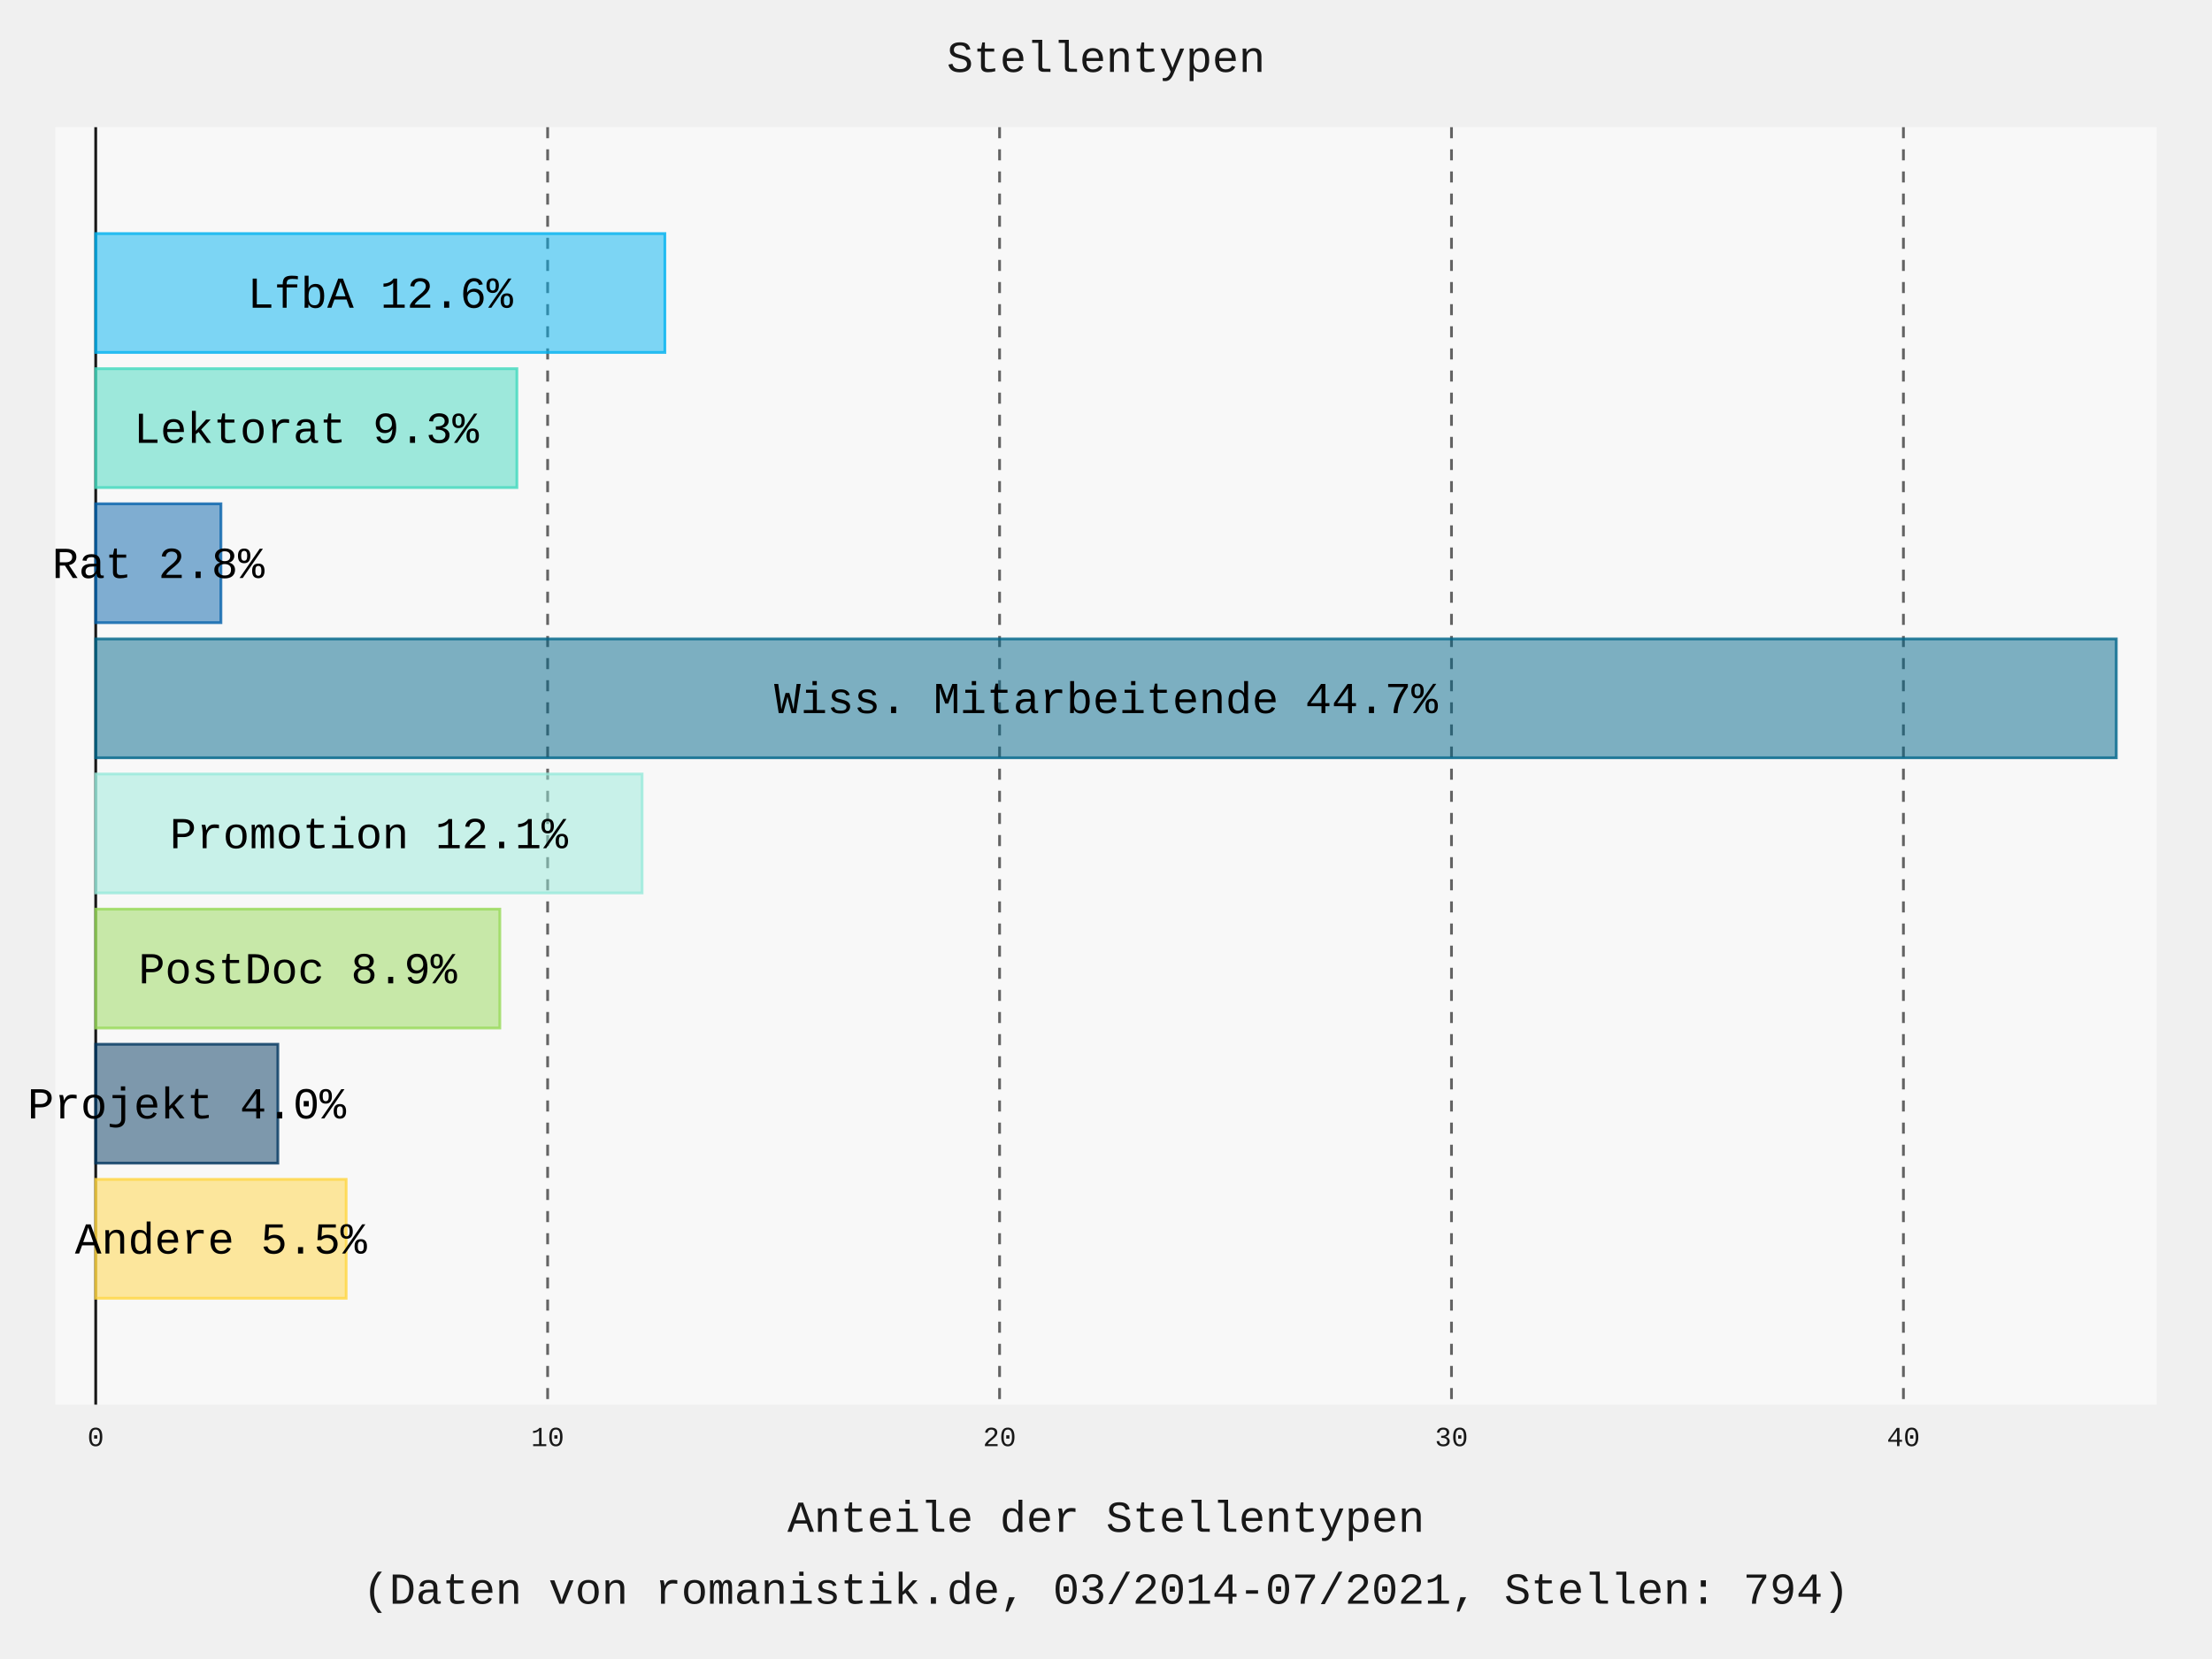
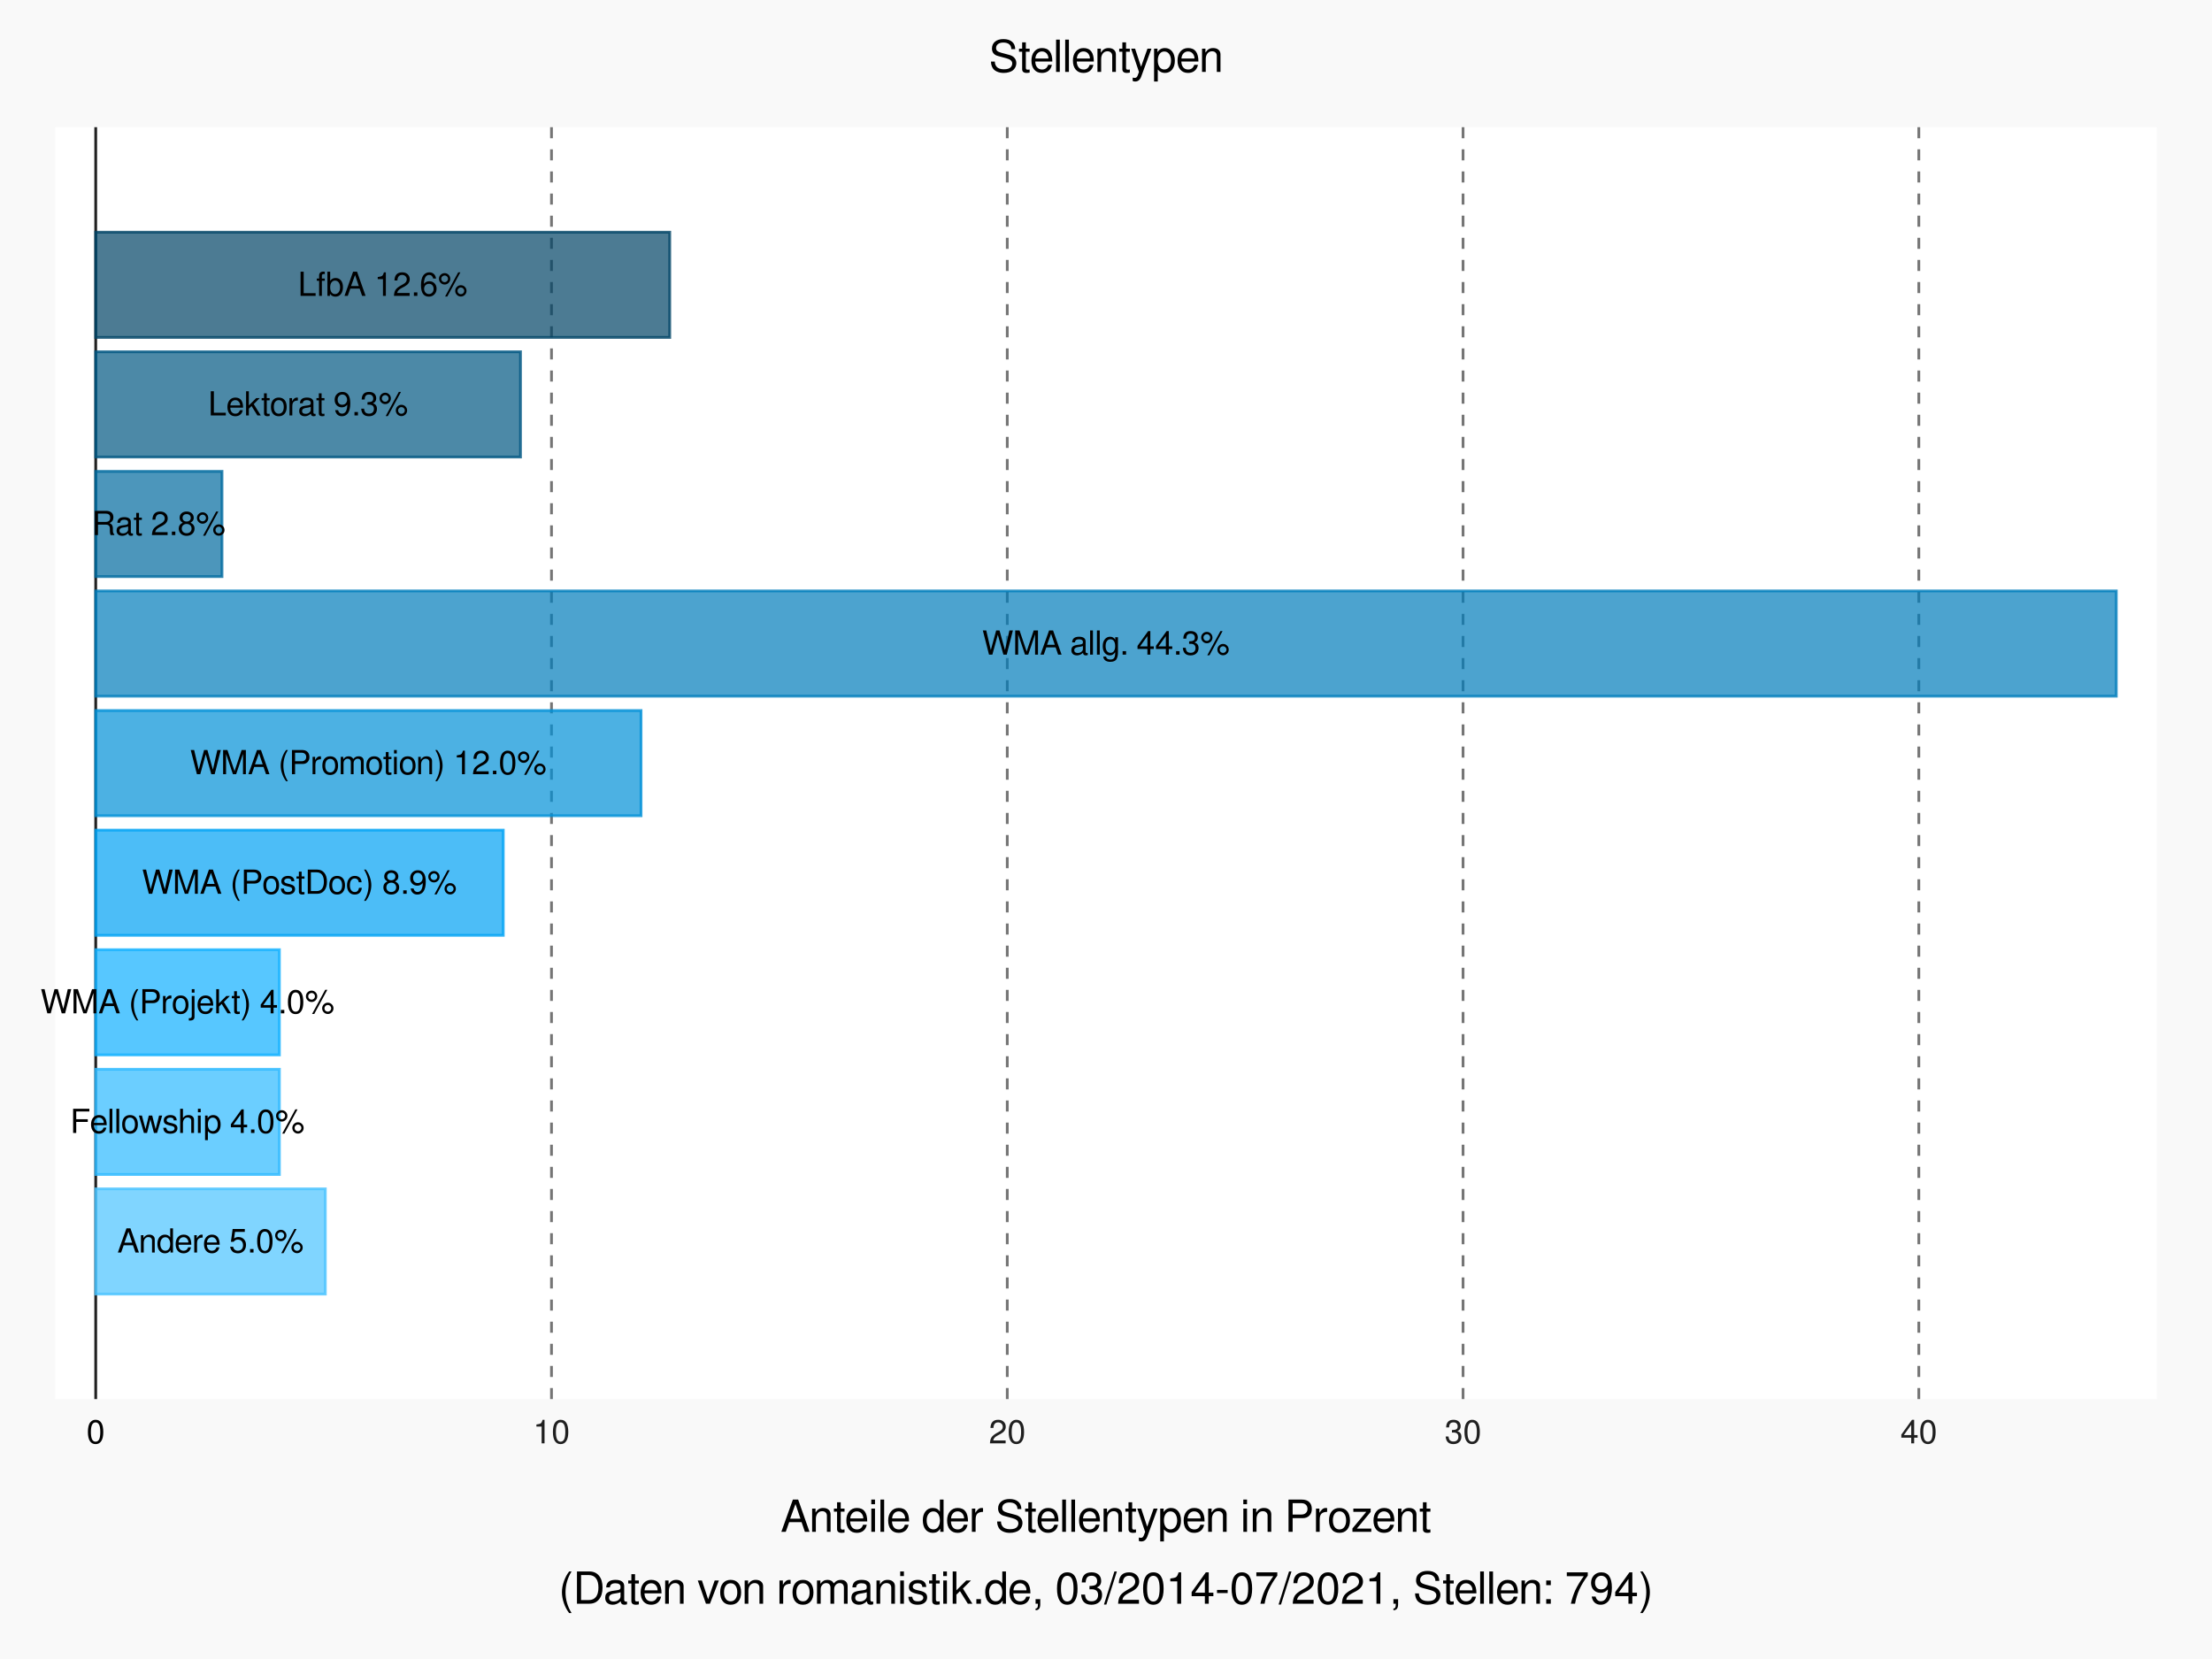
- <svg xmlns="http://www.w3.org/2000/svg" id="chart-33011a8e-4932-409d-a195-ee4fe38bec38" class="pygal-chart" viewBox="0 0 800 600">
+ <svg xmlns="http://www.w3.org/2000/svg" id="chart-f7a3c1fd-27d8-44bd-977e-2161b0ad2dd9" class="pygal-chart" viewBox="0 0 800 600">
  <defs>
-     <style type="text/css">#chart-33011a8e-4932-409d-a195-ee4fe38bec38{-webkit-user-select:none;-webkit-font-smoothing:antialiased;font-family:Consolas,"Liberation Mono",Menlo,Courier,monospace}#chart-33011a8e-4932-409d-a195-ee4fe38bec38 .title{font-family:Consolas,"Liberation Mono",Menlo,Courier,monospace;font-size:16px}#chart-33011a8e-4932-409d-a195-ee4fe38bec38 .legends .legend text{font-family:Consolas,"Liberation Mono",Menlo,Courier,monospace;font-size:14px}#chart-33011a8e-4932-409d-a195-ee4fe38bec38 .axis text{font-family:Consolas,"Liberation Mono",Menlo,Courier,monospace;font-size:10px}#chart-33011a8e-4932-409d-a195-ee4fe38bec38 .axis text.major{font-family:Consolas,"Liberation Mono",Menlo,Courier,monospace;font-size:10px}#chart-33011a8e-4932-409d-a195-ee4fe38bec38 .text-overlay text.value{font-family:Consolas,"Liberation Mono",Menlo,Courier,monospace;font-size:16px}#chart-33011a8e-4932-409d-a195-ee4fe38bec38 .text-overlay text.label{font-family:Consolas,"Liberation Mono",Menlo,Courier,monospace;font-size:10px}#chart-33011a8e-4932-409d-a195-ee4fe38bec38 .tooltip{font-family:Consolas,"Liberation Mono",Menlo,Courier,monospace;font-size:14px}#chart-33011a8e-4932-409d-a195-ee4fe38bec38 text.no_data{font-family:Consolas,"Liberation Mono",Menlo,Courier,monospace;font-size:64px}
- #chart-33011a8e-4932-409d-a195-ee4fe38bec38{background-color:#f0f0f0}#chart-33011a8e-4932-409d-a195-ee4fe38bec38 path,#chart-33011a8e-4932-409d-a195-ee4fe38bec38 line,#chart-33011a8e-4932-409d-a195-ee4fe38bec38 rect,#chart-33011a8e-4932-409d-a195-ee4fe38bec38 circle{-webkit-transition:250ms ease-in;-moz-transition:250ms ease-in;transition:250ms ease-in}#chart-33011a8e-4932-409d-a195-ee4fe38bec38 .graph &gt; .background{fill:#f0f0f0}#chart-33011a8e-4932-409d-a195-ee4fe38bec38 .plot &gt; .background{fill:#f8f8f8}#chart-33011a8e-4932-409d-a195-ee4fe38bec38 .graph{fill:rgba(0,0,0,0.9)}#chart-33011a8e-4932-409d-a195-ee4fe38bec38 text.no_data{fill:rgba(0,0,0,0.9)}#chart-33011a8e-4932-409d-a195-ee4fe38bec38 .title{fill:rgba(0,0,0,0.9)}#chart-33011a8e-4932-409d-a195-ee4fe38bec38 .legends .legend text{fill:rgba(0,0,0,0.9)}#chart-33011a8e-4932-409d-a195-ee4fe38bec38 .legends .legend:hover text{fill:rgba(0,0,0,0.9)}#chart-33011a8e-4932-409d-a195-ee4fe38bec38 .axis .line{stroke:rgba(0,0,0,0.9)}#chart-33011a8e-4932-409d-a195-ee4fe38bec38 .axis .guide.line{stroke:rgba(0,0,0,0.6)}#chart-33011a8e-4932-409d-a195-ee4fe38bec38 .axis .major.line{stroke:rgba(0,0,0,0.9)}#chart-33011a8e-4932-409d-a195-ee4fe38bec38 .axis text.major{fill:rgba(0,0,0,0.9)}#chart-33011a8e-4932-409d-a195-ee4fe38bec38 .axis.y .guides:hover .guide.line,#chart-33011a8e-4932-409d-a195-ee4fe38bec38 .line-graph .axis.x .guides:hover .guide.line,#chart-33011a8e-4932-409d-a195-ee4fe38bec38 .stackedline-graph .axis.x .guides:hover .guide.line,#chart-33011a8e-4932-409d-a195-ee4fe38bec38 .xy-graph .axis.x .guides:hover .guide.line{stroke:rgba(0,0,0,0.9)}#chart-33011a8e-4932-409d-a195-ee4fe38bec38 .axis .guides:hover text{fill:rgba(0,0,0,0.9)}#chart-33011a8e-4932-409d-a195-ee4fe38bec38 .reactive{fill-opacity:.5;stroke-opacity:.8}#chart-33011a8e-4932-409d-a195-ee4fe38bec38 .ci{stroke:rgba(0,0,0,0.9)}#chart-33011a8e-4932-409d-a195-ee4fe38bec38 .reactive.active,#chart-33011a8e-4932-409d-a195-ee4fe38bec38 .active .reactive{fill-opacity:.9;stroke-opacity:.9;stroke-width:4}#chart-33011a8e-4932-409d-a195-ee4fe38bec38 .ci .reactive.active{stroke-width:1.5}#chart-33011a8e-4932-409d-a195-ee4fe38bec38 .series text{fill:rgba(0,0,0,0.9)}#chart-33011a8e-4932-409d-a195-ee4fe38bec38 .tooltip rect{fill:#f8f8f8;stroke:rgba(0,0,0,0.9);-webkit-transition:opacity 250ms ease-in;-moz-transition:opacity 250ms ease-in;transition:opacity 250ms ease-in}#chart-33011a8e-4932-409d-a195-ee4fe38bec38 .tooltip .label{fill:rgba(0,0,0,0.9)}#chart-33011a8e-4932-409d-a195-ee4fe38bec38 .tooltip .label{fill:rgba(0,0,0,0.9)}#chart-33011a8e-4932-409d-a195-ee4fe38bec38 .tooltip .legend{font-size:.8em;fill:rgba(0,0,0,0.6)}#chart-33011a8e-4932-409d-a195-ee4fe38bec38 .tooltip .x_label{font-size:.6em;fill:rgba(0,0,0,0.9)}#chart-33011a8e-4932-409d-a195-ee4fe38bec38 .tooltip .xlink{font-size:.5em;text-decoration:underline}#chart-33011a8e-4932-409d-a195-ee4fe38bec38 .tooltip .value{font-size:1.5em}#chart-33011a8e-4932-409d-a195-ee4fe38bec38 .bound{font-size:.5em}#chart-33011a8e-4932-409d-a195-ee4fe38bec38 .max-value{font-size:.75em;fill:rgba(0,0,0,0.6)}#chart-33011a8e-4932-409d-a195-ee4fe38bec38 .map-element{fill:#f8f8f8;stroke:rgba(0,0,0,0.6) !important}#chart-33011a8e-4932-409d-a195-ee4fe38bec38 .map-element .reactive{fill-opacity:inherit;stroke-opacity:inherit}#chart-33011a8e-4932-409d-a195-ee4fe38bec38 .color-0,#chart-33011a8e-4932-409d-a195-ee4fe38bec38 .color-0 a:visited{stroke:#00b2f0;fill:#00b2f0}#chart-33011a8e-4932-409d-a195-ee4fe38bec38 .color-1,#chart-33011a8e-4932-409d-a195-ee4fe38bec38 .color-1 a:visited{stroke:#43d9be;fill:#43d9be}#chart-33011a8e-4932-409d-a195-ee4fe38bec38 .color-2,#chart-33011a8e-4932-409d-a195-ee4fe38bec38 .color-2 a:visited{stroke:#0662ab;fill:#0662ab}#chart-33011a8e-4932-409d-a195-ee4fe38bec38 .color-3,#chart-33011a8e-4932-409d-a195-ee4fe38bec38 .color-3 a:visited{stroke:#00668a;fill:#00668a}#chart-33011a8e-4932-409d-a195-ee4fe38bec38 .color-4,#chart-33011a8e-4932-409d-a195-ee4fe38bec38 .color-4 a:visited{stroke:#98eadb;fill:#98eadb}#chart-33011a8e-4932-409d-a195-ee4fe38bec38 .color-5,#chart-33011a8e-4932-409d-a195-ee4fe38bec38 .color-5 a:visited{stroke:#97d959;fill:#97d959}#chart-33011a8e-4932-409d-a195-ee4fe38bec38 .color-6,#chart-33011a8e-4932-409d-a195-ee4fe38bec38 .color-6 a:visited{stroke:#033861;fill:#033861}#chart-33011a8e-4932-409d-a195-ee4fe38bec38 .color-7,#chart-33011a8e-4932-409d-a195-ee4fe38bec38 .color-7 a:visited{stroke:#ffd541;fill:#ffd541}#chart-33011a8e-4932-409d-a195-ee4fe38bec38 .text-overlay .color-0 text{fill:black}#chart-33011a8e-4932-409d-a195-ee4fe38bec38 .text-overlay .color-1 text{fill:black}#chart-33011a8e-4932-409d-a195-ee4fe38bec38 .text-overlay .color-2 text{fill:black}#chart-33011a8e-4932-409d-a195-ee4fe38bec38 .text-overlay .color-3 text{fill:black}#chart-33011a8e-4932-409d-a195-ee4fe38bec38 .text-overlay .color-4 text{fill:black}#chart-33011a8e-4932-409d-a195-ee4fe38bec38 .text-overlay .color-5 text{fill:black}#chart-33011a8e-4932-409d-a195-ee4fe38bec38 .text-overlay .color-6 text{fill:black}#chart-33011a8e-4932-409d-a195-ee4fe38bec38 .text-overlay .color-7 text{fill:black}
- #chart-33011a8e-4932-409d-a195-ee4fe38bec38 text.no_data{text-anchor:middle}#chart-33011a8e-4932-409d-a195-ee4fe38bec38 .guide.line{fill:none}#chart-33011a8e-4932-409d-a195-ee4fe38bec38 .centered{text-anchor:middle}#chart-33011a8e-4932-409d-a195-ee4fe38bec38 .title{text-anchor:middle}#chart-33011a8e-4932-409d-a195-ee4fe38bec38 .legends .legend text{fill-opacity:1}#chart-33011a8e-4932-409d-a195-ee4fe38bec38 .axis.x text{text-anchor:middle}#chart-33011a8e-4932-409d-a195-ee4fe38bec38 .axis.x:not(.web) text[transform]{text-anchor:start}#chart-33011a8e-4932-409d-a195-ee4fe38bec38 .axis.x:not(.web) text[transform].backwards{text-anchor:end}#chart-33011a8e-4932-409d-a195-ee4fe38bec38 .axis.y text{text-anchor:end}#chart-33011a8e-4932-409d-a195-ee4fe38bec38 .axis.y text[transform].backwards{text-anchor:start}#chart-33011a8e-4932-409d-a195-ee4fe38bec38 .axis.y2 text{text-anchor:start}#chart-33011a8e-4932-409d-a195-ee4fe38bec38 .axis.y2 text[transform].backwards{text-anchor:end}#chart-33011a8e-4932-409d-a195-ee4fe38bec38 .axis .guide.line{stroke-dasharray:4,4}#chart-33011a8e-4932-409d-a195-ee4fe38bec38 .axis .major.guide.line{stroke-dasharray:6,6}#chart-33011a8e-4932-409d-a195-ee4fe38bec38 .horizontal .axis.y .guide.line,#chart-33011a8e-4932-409d-a195-ee4fe38bec38 .horizontal .axis.y2 .guide.line,#chart-33011a8e-4932-409d-a195-ee4fe38bec38 .vertical .axis.x .guide.line{opacity:0}#chart-33011a8e-4932-409d-a195-ee4fe38bec38 .horizontal .axis.always_show .guide.line,#chart-33011a8e-4932-409d-a195-ee4fe38bec38 .vertical .axis.always_show .guide.line{opacity:1 !important}#chart-33011a8e-4932-409d-a195-ee4fe38bec38 .axis.y .guides:hover .guide.line,#chart-33011a8e-4932-409d-a195-ee4fe38bec38 .axis.y2 .guides:hover .guide.line,#chart-33011a8e-4932-409d-a195-ee4fe38bec38 .axis.x .guides:hover .guide.line{opacity:1}#chart-33011a8e-4932-409d-a195-ee4fe38bec38 .axis .guides:hover text{opacity:1}#chart-33011a8e-4932-409d-a195-ee4fe38bec38 .nofill{fill:none}#chart-33011a8e-4932-409d-a195-ee4fe38bec38 .subtle-fill{fill-opacity:.2}#chart-33011a8e-4932-409d-a195-ee4fe38bec38 .dot{stroke-width:1px;fill-opacity:1}#chart-33011a8e-4932-409d-a195-ee4fe38bec38 .dot.active{stroke-width:5px}#chart-33011a8e-4932-409d-a195-ee4fe38bec38 .dot.negative{fill:transparent}#chart-33011a8e-4932-409d-a195-ee4fe38bec38 text,#chart-33011a8e-4932-409d-a195-ee4fe38bec38 tspan{stroke:none !important}#chart-33011a8e-4932-409d-a195-ee4fe38bec38 .series text.active{opacity:1}#chart-33011a8e-4932-409d-a195-ee4fe38bec38 .tooltip rect{fill-opacity:.95;stroke-width:.5}#chart-33011a8e-4932-409d-a195-ee4fe38bec38 .tooltip text{fill-opacity:1}#chart-33011a8e-4932-409d-a195-ee4fe38bec38 .showable{visibility:hidden}#chart-33011a8e-4932-409d-a195-ee4fe38bec38 .showable.shown{visibility:visible}#chart-33011a8e-4932-409d-a195-ee4fe38bec38 .gauge-background{fill:rgba(229,229,229,1);stroke:none}#chart-33011a8e-4932-409d-a195-ee4fe38bec38 .bg-lines{stroke:#f0f0f0;stroke-width:2px}</style>
+     <style type="text/css">#chart-f7a3c1fd-27d8-44bd-977e-2161b0ad2dd9{-webkit-user-select:none;-webkit-font-smoothing:antialiased;font-family:FreeSans}#chart-f7a3c1fd-27d8-44bd-977e-2161b0ad2dd9 .title{font-family:FreeSans;font-size:16px}#chart-f7a3c1fd-27d8-44bd-977e-2161b0ad2dd9 .legends .legend text{font-family:FreeSans;font-size:14px}#chart-f7a3c1fd-27d8-44bd-977e-2161b0ad2dd9 .axis text{font-family:FreeSans;font-size:12px}#chart-f7a3c1fd-27d8-44bd-977e-2161b0ad2dd9 .axis text.major{font-family:FreeSans;font-size:12px}#chart-f7a3c1fd-27d8-44bd-977e-2161b0ad2dd9 .text-overlay text.value{font-family:FreeSans;font-size:12px}#chart-f7a3c1fd-27d8-44bd-977e-2161b0ad2dd9 .text-overlay text.label{font-family:FreeSans;font-size:12px}#chart-f7a3c1fd-27d8-44bd-977e-2161b0ad2dd9 .tooltip{font-family:FreeSans;font-size:14px}#chart-f7a3c1fd-27d8-44bd-977e-2161b0ad2dd9 text.no_data{font-family:FreeSans;font-size:64px}
+ #chart-f7a3c1fd-27d8-44bd-977e-2161b0ad2dd9{background-color:rgba(249,249,249,1)}#chart-f7a3c1fd-27d8-44bd-977e-2161b0ad2dd9 path,#chart-f7a3c1fd-27d8-44bd-977e-2161b0ad2dd9 line,#chart-f7a3c1fd-27d8-44bd-977e-2161b0ad2dd9 rect,#chart-f7a3c1fd-27d8-44bd-977e-2161b0ad2dd9 circle{-webkit-transition:150ms;-moz-transition:150ms;transition:150ms}#chart-f7a3c1fd-27d8-44bd-977e-2161b0ad2dd9 .graph &gt; .background{fill:rgba(249,249,249,1)}#chart-f7a3c1fd-27d8-44bd-977e-2161b0ad2dd9 .plot &gt; .background{fill:rgba(255,255,255,1)}#chart-f7a3c1fd-27d8-44bd-977e-2161b0ad2dd9 .graph{fill:rgba(0,0,0,.87)}#chart-f7a3c1fd-27d8-44bd-977e-2161b0ad2dd9 text.no_data{fill:rgba(0,0,0,1)}#chart-f7a3c1fd-27d8-44bd-977e-2161b0ad2dd9 .title{fill:rgba(0,0,0,1)}#chart-f7a3c1fd-27d8-44bd-977e-2161b0ad2dd9 .legends .legend text{fill:rgba(0,0,0,.87)}#chart-f7a3c1fd-27d8-44bd-977e-2161b0ad2dd9 .legends .legend:hover text{fill:rgba(0,0,0,1)}#chart-f7a3c1fd-27d8-44bd-977e-2161b0ad2dd9 .axis .line{stroke:rgba(0,0,0,1)}#chart-f7a3c1fd-27d8-44bd-977e-2161b0ad2dd9 .axis .guide.line{stroke:rgba(0,0,0,.54)}#chart-f7a3c1fd-27d8-44bd-977e-2161b0ad2dd9 .axis .major.line{stroke:rgba(0,0,0,.87)}#chart-f7a3c1fd-27d8-44bd-977e-2161b0ad2dd9 .axis text.major{fill:rgba(0,0,0,1)}#chart-f7a3c1fd-27d8-44bd-977e-2161b0ad2dd9 .axis.y .guides:hover .guide.line,#chart-f7a3c1fd-27d8-44bd-977e-2161b0ad2dd9 .line-graph .axis.x .guides:hover .guide.line,#chart-f7a3c1fd-27d8-44bd-977e-2161b0ad2dd9 .stackedline-graph .axis.x .guides:hover .guide.line,#chart-f7a3c1fd-27d8-44bd-977e-2161b0ad2dd9 .xy-graph .axis.x .guides:hover .guide.line{stroke:rgba(0,0,0,1)}#chart-f7a3c1fd-27d8-44bd-977e-2161b0ad2dd9 .axis .guides:hover text{fill:rgba(0,0,0,1)}#chart-f7a3c1fd-27d8-44bd-977e-2161b0ad2dd9 .reactive{fill-opacity:.7;stroke-opacity:.8}#chart-f7a3c1fd-27d8-44bd-977e-2161b0ad2dd9 .ci{stroke:rgba(0,0,0,.87)}#chart-f7a3c1fd-27d8-44bd-977e-2161b0ad2dd9 .reactive.active,#chart-f7a3c1fd-27d8-44bd-977e-2161b0ad2dd9 .active .reactive{fill-opacity:.8;stroke-opacity:.9;stroke-width:4}#chart-f7a3c1fd-27d8-44bd-977e-2161b0ad2dd9 .ci .reactive.active{stroke-width:1.5}#chart-f7a3c1fd-27d8-44bd-977e-2161b0ad2dd9 .series text{fill:rgba(0,0,0,1)}#chart-f7a3c1fd-27d8-44bd-977e-2161b0ad2dd9 .tooltip rect{fill:rgba(255,255,255,1);stroke:rgba(0,0,0,1);-webkit-transition:opacity 150ms;-moz-transition:opacity 150ms;transition:opacity 150ms}#chart-f7a3c1fd-27d8-44bd-977e-2161b0ad2dd9 .tooltip .label{fill:rgba(0,0,0,.87)}#chart-f7a3c1fd-27d8-44bd-977e-2161b0ad2dd9 .tooltip .label{fill:rgba(0,0,0,.87)}#chart-f7a3c1fd-27d8-44bd-977e-2161b0ad2dd9 .tooltip .legend{font-size:.8em;fill:rgba(0,0,0,.54)}#chart-f7a3c1fd-27d8-44bd-977e-2161b0ad2dd9 .tooltip .x_label{font-size:.6em;fill:rgba(0,0,0,1)}#chart-f7a3c1fd-27d8-44bd-977e-2161b0ad2dd9 .tooltip .xlink{font-size:.5em;text-decoration:underline}#chart-f7a3c1fd-27d8-44bd-977e-2161b0ad2dd9 .tooltip .value{font-size:1.5em}#chart-f7a3c1fd-27d8-44bd-977e-2161b0ad2dd9 .bound{font-size:.5em}#chart-f7a3c1fd-27d8-44bd-977e-2161b0ad2dd9 .max-value{font-size:.75em;fill:rgba(0,0,0,.54)}#chart-f7a3c1fd-27d8-44bd-977e-2161b0ad2dd9 .map-element{fill:rgba(255,255,255,1);stroke:rgba(0,0,0,.54) !important}#chart-f7a3c1fd-27d8-44bd-977e-2161b0ad2dd9 .map-element .reactive{fill-opacity:inherit;stroke-opacity:inherit}#chart-f7a3c1fd-27d8-44bd-977e-2161b0ad2dd9 .color-0,#chart-f7a3c1fd-27d8-44bd-977e-2161b0ad2dd9 .color-0 a:visited{stroke:#004466;fill:#004466}#chart-f7a3c1fd-27d8-44bd-977e-2161b0ad2dd9 .color-1,#chart-f7a3c1fd-27d8-44bd-977e-2161b0ad2dd9 .color-1 a:visited{stroke:#005782;fill:#005782}#chart-f7a3c1fd-27d8-44bd-977e-2161b0ad2dd9 .color-2,#chart-f7a3c1fd-27d8-44bd-977e-2161b0ad2dd9 .color-2 a:visited{stroke:#006a9f;fill:#006a9f}#chart-f7a3c1fd-27d8-44bd-977e-2161b0ad2dd9 .color-3,#chart-f7a3c1fd-27d8-44bd-977e-2161b0ad2dd9 .color-3 a:visited{stroke:#007dbb;fill:#007dbb}#chart-f7a3c1fd-27d8-44bd-977e-2161b0ad2dd9 .color-4,#chart-f7a3c1fd-27d8-44bd-977e-2161b0ad2dd9 .color-4 a:visited{stroke:#0090d7;fill:#0090d7}#chart-f7a3c1fd-27d8-44bd-977e-2161b0ad2dd9 .color-5,#chart-f7a3c1fd-27d8-44bd-977e-2161b0ad2dd9 .color-5 a:visited{stroke:#00a2f4;fill:#00a2f4}#chart-f7a3c1fd-27d8-44bd-977e-2161b0ad2dd9 .color-6,#chart-f7a3c1fd-27d8-44bd-977e-2161b0ad2dd9 .color-6 a:visited{stroke:#11b0ff;fill:#11b0ff}#chart-f7a3c1fd-27d8-44bd-977e-2161b0ad2dd9 .color-7,#chart-f7a3c1fd-27d8-44bd-977e-2161b0ad2dd9 .color-7 a:visited{stroke:#2db9ff;fill:#2db9ff}#chart-f7a3c1fd-27d8-44bd-977e-2161b0ad2dd9 .color-8,#chart-f7a3c1fd-27d8-44bd-977e-2161b0ad2dd9 .color-8 a:visited{stroke:#4ac3ff;fill:#4ac3ff}#chart-f7a3c1fd-27d8-44bd-977e-2161b0ad2dd9 .text-overlay .color-0 text{fill:black}#chart-f7a3c1fd-27d8-44bd-977e-2161b0ad2dd9 .text-overlay .color-1 text{fill:black}#chart-f7a3c1fd-27d8-44bd-977e-2161b0ad2dd9 .text-overlay .color-2 text{fill:black}#chart-f7a3c1fd-27d8-44bd-977e-2161b0ad2dd9 .text-overlay .color-3 text{fill:black}#chart-f7a3c1fd-27d8-44bd-977e-2161b0ad2dd9 .text-overlay .color-4 text{fill:black}#chart-f7a3c1fd-27d8-44bd-977e-2161b0ad2dd9 .text-overlay .color-5 text{fill:black}#chart-f7a3c1fd-27d8-44bd-977e-2161b0ad2dd9 .text-overlay .color-6 text{fill:black}#chart-f7a3c1fd-27d8-44bd-977e-2161b0ad2dd9 .text-overlay .color-7 text{fill:black}#chart-f7a3c1fd-27d8-44bd-977e-2161b0ad2dd9 .text-overlay .color-8 text{fill:black}
+ #chart-f7a3c1fd-27d8-44bd-977e-2161b0ad2dd9 text.no_data{text-anchor:middle}#chart-f7a3c1fd-27d8-44bd-977e-2161b0ad2dd9 .guide.line{fill:none}#chart-f7a3c1fd-27d8-44bd-977e-2161b0ad2dd9 .centered{text-anchor:middle}#chart-f7a3c1fd-27d8-44bd-977e-2161b0ad2dd9 .title{text-anchor:middle}#chart-f7a3c1fd-27d8-44bd-977e-2161b0ad2dd9 .legends .legend text{fill-opacity:1}#chart-f7a3c1fd-27d8-44bd-977e-2161b0ad2dd9 .axis.x text{text-anchor:middle}#chart-f7a3c1fd-27d8-44bd-977e-2161b0ad2dd9 .axis.x:not(.web) text[transform]{text-anchor:start}#chart-f7a3c1fd-27d8-44bd-977e-2161b0ad2dd9 .axis.x:not(.web) text[transform].backwards{text-anchor:end}#chart-f7a3c1fd-27d8-44bd-977e-2161b0ad2dd9 .axis.y text{text-anchor:end}#chart-f7a3c1fd-27d8-44bd-977e-2161b0ad2dd9 .axis.y text[transform].backwards{text-anchor:start}#chart-f7a3c1fd-27d8-44bd-977e-2161b0ad2dd9 .axis.y2 text{text-anchor:start}#chart-f7a3c1fd-27d8-44bd-977e-2161b0ad2dd9 .axis.y2 text[transform].backwards{text-anchor:end}#chart-f7a3c1fd-27d8-44bd-977e-2161b0ad2dd9 .axis .guide.line{stroke-dasharray:4,4}#chart-f7a3c1fd-27d8-44bd-977e-2161b0ad2dd9 .axis .major.guide.line{stroke-dasharray:6,6}#chart-f7a3c1fd-27d8-44bd-977e-2161b0ad2dd9 .horizontal .axis.y .guide.line,#chart-f7a3c1fd-27d8-44bd-977e-2161b0ad2dd9 .horizontal .axis.y2 .guide.line,#chart-f7a3c1fd-27d8-44bd-977e-2161b0ad2dd9 .vertical .axis.x .guide.line{opacity:0}#chart-f7a3c1fd-27d8-44bd-977e-2161b0ad2dd9 .horizontal .axis.always_show .guide.line,#chart-f7a3c1fd-27d8-44bd-977e-2161b0ad2dd9 .vertical .axis.always_show .guide.line{opacity:1 !important}#chart-f7a3c1fd-27d8-44bd-977e-2161b0ad2dd9 .axis.y .guides:hover .guide.line,#chart-f7a3c1fd-27d8-44bd-977e-2161b0ad2dd9 .axis.y2 .guides:hover .guide.line,#chart-f7a3c1fd-27d8-44bd-977e-2161b0ad2dd9 .axis.x .guides:hover .guide.line{opacity:1}#chart-f7a3c1fd-27d8-44bd-977e-2161b0ad2dd9 .axis .guides:hover text{opacity:1}#chart-f7a3c1fd-27d8-44bd-977e-2161b0ad2dd9 .nofill{fill:none}#chart-f7a3c1fd-27d8-44bd-977e-2161b0ad2dd9 .subtle-fill{fill-opacity:.2}#chart-f7a3c1fd-27d8-44bd-977e-2161b0ad2dd9 .dot{stroke-width:1px;fill-opacity:1}#chart-f7a3c1fd-27d8-44bd-977e-2161b0ad2dd9 .dot.active{stroke-width:5px}#chart-f7a3c1fd-27d8-44bd-977e-2161b0ad2dd9 .dot.negative{fill:transparent}#chart-f7a3c1fd-27d8-44bd-977e-2161b0ad2dd9 text,#chart-f7a3c1fd-27d8-44bd-977e-2161b0ad2dd9 tspan{stroke:none !important}#chart-f7a3c1fd-27d8-44bd-977e-2161b0ad2dd9 .series text.active{opacity:1}#chart-f7a3c1fd-27d8-44bd-977e-2161b0ad2dd9 .tooltip rect{fill-opacity:.95;stroke-width:.5}#chart-f7a3c1fd-27d8-44bd-977e-2161b0ad2dd9 .tooltip text{fill-opacity:1}#chart-f7a3c1fd-27d8-44bd-977e-2161b0ad2dd9 .showable{visibility:hidden}#chart-f7a3c1fd-27d8-44bd-977e-2161b0ad2dd9 .showable.shown{visibility:visible}#chart-f7a3c1fd-27d8-44bd-977e-2161b0ad2dd9 .gauge-background{fill:rgba(229,229,229,1);stroke:none}#chart-f7a3c1fd-27d8-44bd-977e-2161b0ad2dd9 .bg-lines{stroke:rgba(249,249,249,1);stroke-width:2px}</style>
  </defs>
  <g class="graph horizontalbar-graph horizontal">
    <rect x="0" y="0" width="800" height="600" class="background" />
    <g transform="translate(20, 46)" class="plot">
-       <rect x="0" y="0" width="760" height="462" class="background" />
+       <rect x="0" y="0" width="760" height="460" class="background" />
      <g class="axis x always_show">
        <g class="guides">
-           <path d="M14.615 0 v462" class="axis major line" />
-           <text x="14.615" y="477.0" class="major">0</text>
+           <path d="M14.615 0 v460" class="axis major line" />
+           <text x="14.615" y="476.0" class="major">0</text>
        </g>
        <g class="guides">
-           <path d="M178.061 0 v462" class="guide line" />
-           <text x="178.061" y="477.0" class="">10</text>
+           <path d="M179.454 0 v460" class="guide line" />
+           <text x="179.454" y="476.0" class="">10</text>
        </g>
        <g class="guides">
-           <path d="M341.506 0 v462" class="guide line" />
-           <text x="341.506" y="477.0" class="">20</text>
+           <path d="M344.292 0 v460" class="guide line" />
+           <text x="344.292" y="476.0" class="">20</text>
        </g>
        <g class="guides">
-           <path d="M504.951 0 v462" class="guide line" />
-           <text x="504.951" y="477.0" class="">30</text>
+           <path d="M509.13 0 v460" class="guide line" />
+           <text x="509.13" y="476.0" class="">30</text>
        </g>
        <g class="guides">
-           <path d="M668.397 0 v462" class="guide line" />
-           <text x="668.397" y="477.0" class="">40</text>
+           <path d="M673.969 0 v460" class="guide line" />
+           <text x="673.969" y="476.0" class="">40</text>
+         </g>
+       </g>
+       <g class="series serie-8 color-8">
+         <g class="bars">
+           <g class="bar">
+             <rect x="14.615" y="383.962" rx="0" ry="0" width="83.042" height="38.058" class="rect reactive tooltip-trigger" />
+           </g>
        </g>
      </g>
      <g class="series serie-7 color-7">
        <g class="bars">
          <g class="bar">
-             <rect x="14.615" y="380.528" rx="0" ry="0" width="90.574" height="43.002" class="rect reactive tooltip-trigger" />
+             <rect x="14.615" y="340.715" rx="0" ry="0" width="66.434" height="38.058" class="rect reactive tooltip-trigger" />
          </g>
        </g>
      </g>
      <g class="series serie-6 color-6">
        <g class="bars">
          <g class="bar">
-             <rect x="14.615" y="331.663" rx="0" ry="0" width="65.872" height="43.002" class="rect reactive tooltip-trigger" />
+             <rect x="14.615" y="297.467" rx="0" ry="0" width="66.434" height="38.058" class="rect reactive tooltip-trigger" />
          </g>
        </g>
      </g>
      <g class="series serie-5 color-5">
        <g class="bars">
          <g class="bar">
-             <rect x="14.615" y="282.797" rx="0" ry="0" width="146.154" height="43.002" class="rect reactive tooltip-trigger" />
+             <rect x="14.615" y="254.219" rx="0" ry="0" width="147.399" height="38.058" class="rect reactive tooltip-trigger" />
          </g>
        </g>
      </g>
      <g class="series serie-4 color-4">
        <g class="bars">
          <g class="bar">
-             <rect x="14.615" y="233.932" rx="0" ry="0" width="197.616" height="43.002" class="rect reactive tooltip-trigger" />
+             <rect x="14.615" y="210.971" rx="0" ry="0" width="197.225" height="38.058" class="rect reactive tooltip-trigger" />
          </g>
        </g>
      </g>
      <g class="series serie-3 color-3">
        <g class="bars">
          <g class="bar">
-             <rect x="14.615" y="185.067" rx="0" ry="0" width="730.769" height="43.002" class="rect reactive tooltip-trigger" />
+             <rect x="14.615" y="167.723" rx="0" ry="0" width="730.769" height="38.058" class="rect reactive tooltip-trigger" />
          </g>
        </g>
      </g>
      <g class="series serie-2 color-2">
        <g class="bars">
          <g class="bar">
-             <rect x="14.615" y="136.201" rx="0" ry="0" width="45.287" height="43.002" class="rect reactive tooltip-trigger" />
+             <rect x="14.615" y="124.475" rx="0" ry="0" width="45.673" height="38.058" class="rect reactive tooltip-trigger" />
          </g>
        </g>
      </g>
      <g class="series serie-1 color-1">
        <g class="bars">
          <g class="bar">
-             <rect x="14.615" y="87.336" rx="0" ry="0" width="152.329" height="43.002" class="rect reactive tooltip-trigger" />
+             <rect x="14.615" y="81.227" rx="0" ry="0" width="153.628" height="38.058" class="rect reactive tooltip-trigger" />
          </g>
        </g>
      </g>
      <g class="series serie-0 color-0">
        <g class="bars">
          <g class="bar">
-             <rect x="14.615" y="38.47" rx="0" ry="0" width="205.85" height="43.002" class="rect reactive tooltip-trigger" />
+             <rect x="14.615" y="37.979" rx="0" ry="0" width="207.605" height="38.058" class="rect reactive tooltip-trigger" />
          </g>
        </g>
      </g>
    </g>
    <g class="titles">
      <text x="400.0" y="26" class="title plot_title">Stellentypen</text>
-       <text x="400.0" y="554" class="title">Anteile der Stellentypen</text>
+       <text x="400.0" y="554" class="title">Anteile der Stellentypen in Prozent</text>
      <text x="400.0" y="580" class="title">(Daten von romanistik.de, 03/2014-07/2021, Stellen: 794)</text>
    </g>
    <g transform="translate(20, 46)" class="plot overlay">
+       <g class="series serie-8 color-8" />
      <g class="series serie-7 color-7" />
      <g class="series serie-6 color-6" />
      <g class="series serie-5 color-5" />
      <g class="series serie-4 color-4" />
      <g class="series serie-3 color-3" />
      <g class="series serie-2 color-2" />
      <g class="series serie-1 color-1" />
      <g class="series serie-0 color-0" />
    </g>
    <g transform="translate(20, 46)" class="plot text-overlay">
+       <g class="series serie-8 color-8">
+         <text text-anchor="middle" x="56.136" y="406.991" class="value">Andere 5.0%</text>
+       </g>
      <g class="series serie-7 color-7">
-         <text text-anchor="middle" x="59.902" y="407.362" class="value">Andere 5.5%</text>
+         <text text-anchor="middle" x="47.832" y="363.744" class="value">Fellowship 4.0%</text>
      </g>
      <g class="series serie-6 color-6">
-         <text text-anchor="middle" x="47.551" y="358.497" class="value">Projekt 4.0%</text>
+         <text text-anchor="middle" x="47.832" y="320.496" class="value">WMA (Projekt) 4.0%</text>
      </g>
      <g class="series serie-5 color-5">
-         <text text-anchor="middle" x="87.692" y="309.631" class="value">PostDoc 8.9%</text>
+         <text text-anchor="middle" x="88.315" y="277.248" class="value">WMA (PostDoc) 8.9%</text>
      </g>
      <g class="series serie-4 color-4">
-         <text text-anchor="middle" x="113.424" y="260.766" class="value">Promotion 12.1%</text>
+         <text text-anchor="middle" x="113.228" y="234" class="value">WMA (Promotion) 12.0%</text>
      </g>
      <g class="series serie-3 color-3">
-         <text text-anchor="middle" x="380" y="211.901" class="value">Wiss. Mitarbeitende 44.7%</text>
+         <text text-anchor="middle" x="380" y="190.752" class="value">WMA allg. 44.3%</text>
      </g>
      <g class="series serie-2 color-2">
-         <text text-anchor="middle" x="37.259" y="163.035" class="value">Rat 2.8%</text>
+         <text text-anchor="middle" x="37.452" y="147.504" class="value">Rat 2.8%</text>
      </g>
      <g class="series serie-1 color-1">
-         <text text-anchor="middle" x="90.78" y="114.17" class="value">Lektorat 9.3%</text>
+         <text text-anchor="middle" x="91.429" y="104.256" class="value">Lektorat 9.3%</text>
      </g>
      <g class="series serie-0 color-0">
-         <text text-anchor="middle" x="117.541" y="65.304" class="value">LfbA 12.6%</text>
+         <text text-anchor="middle" x="118.418" y="61.009" class="value">LfbA 12.6%</text>
      </g>
    </g>
    <g transform="translate(20, 46)" class="plot tooltip-overlay">
      <g transform="translate(0 0)" style="opacity: 0" class="tooltip">
        <rect rx="0" ry="0" width="0" height="0" class="tooltip-box" />
        <g class="text" />
      </g>
    </g>
  </g>
</svg>
